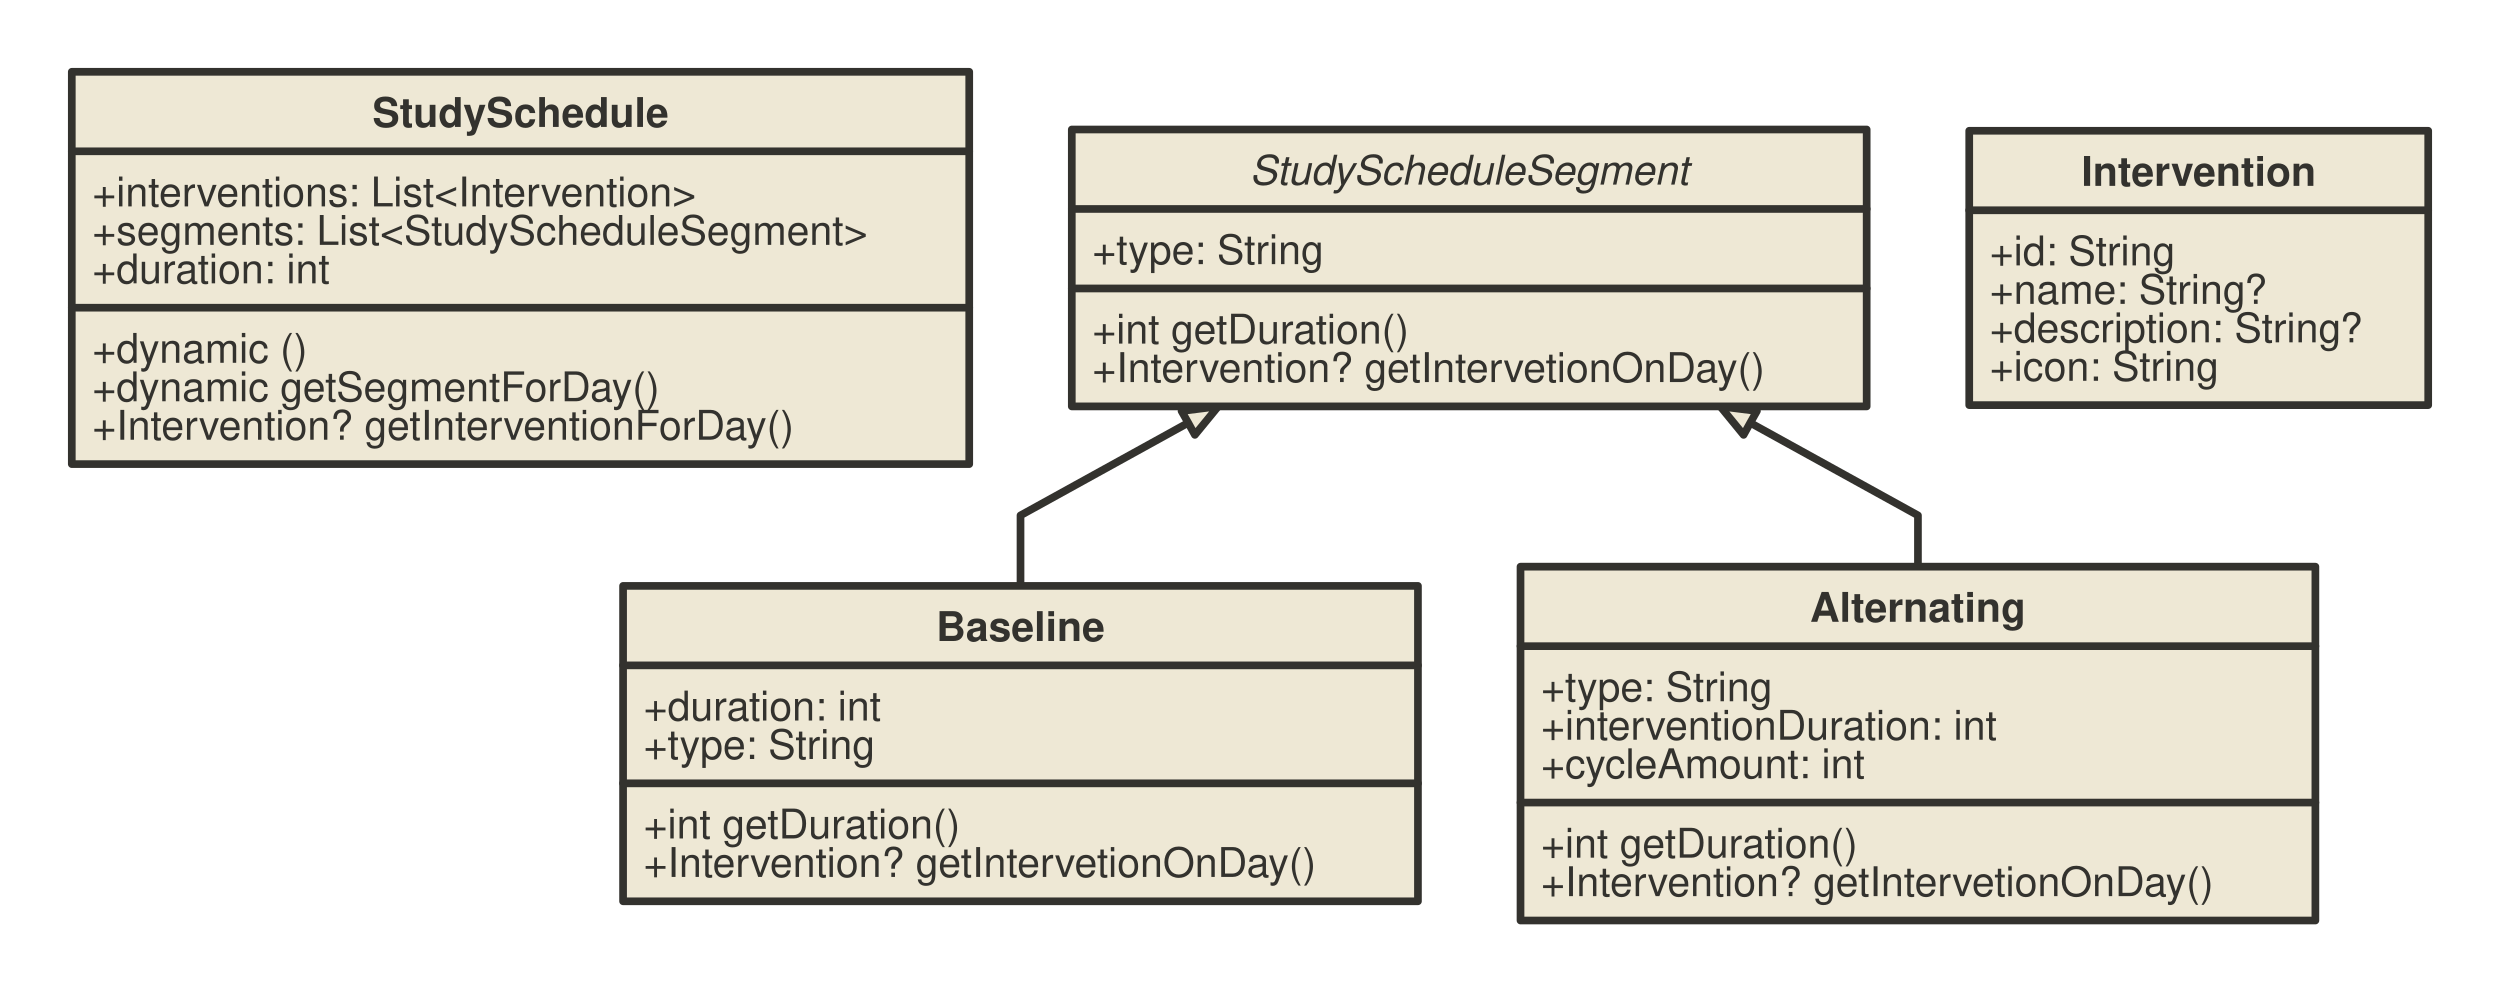
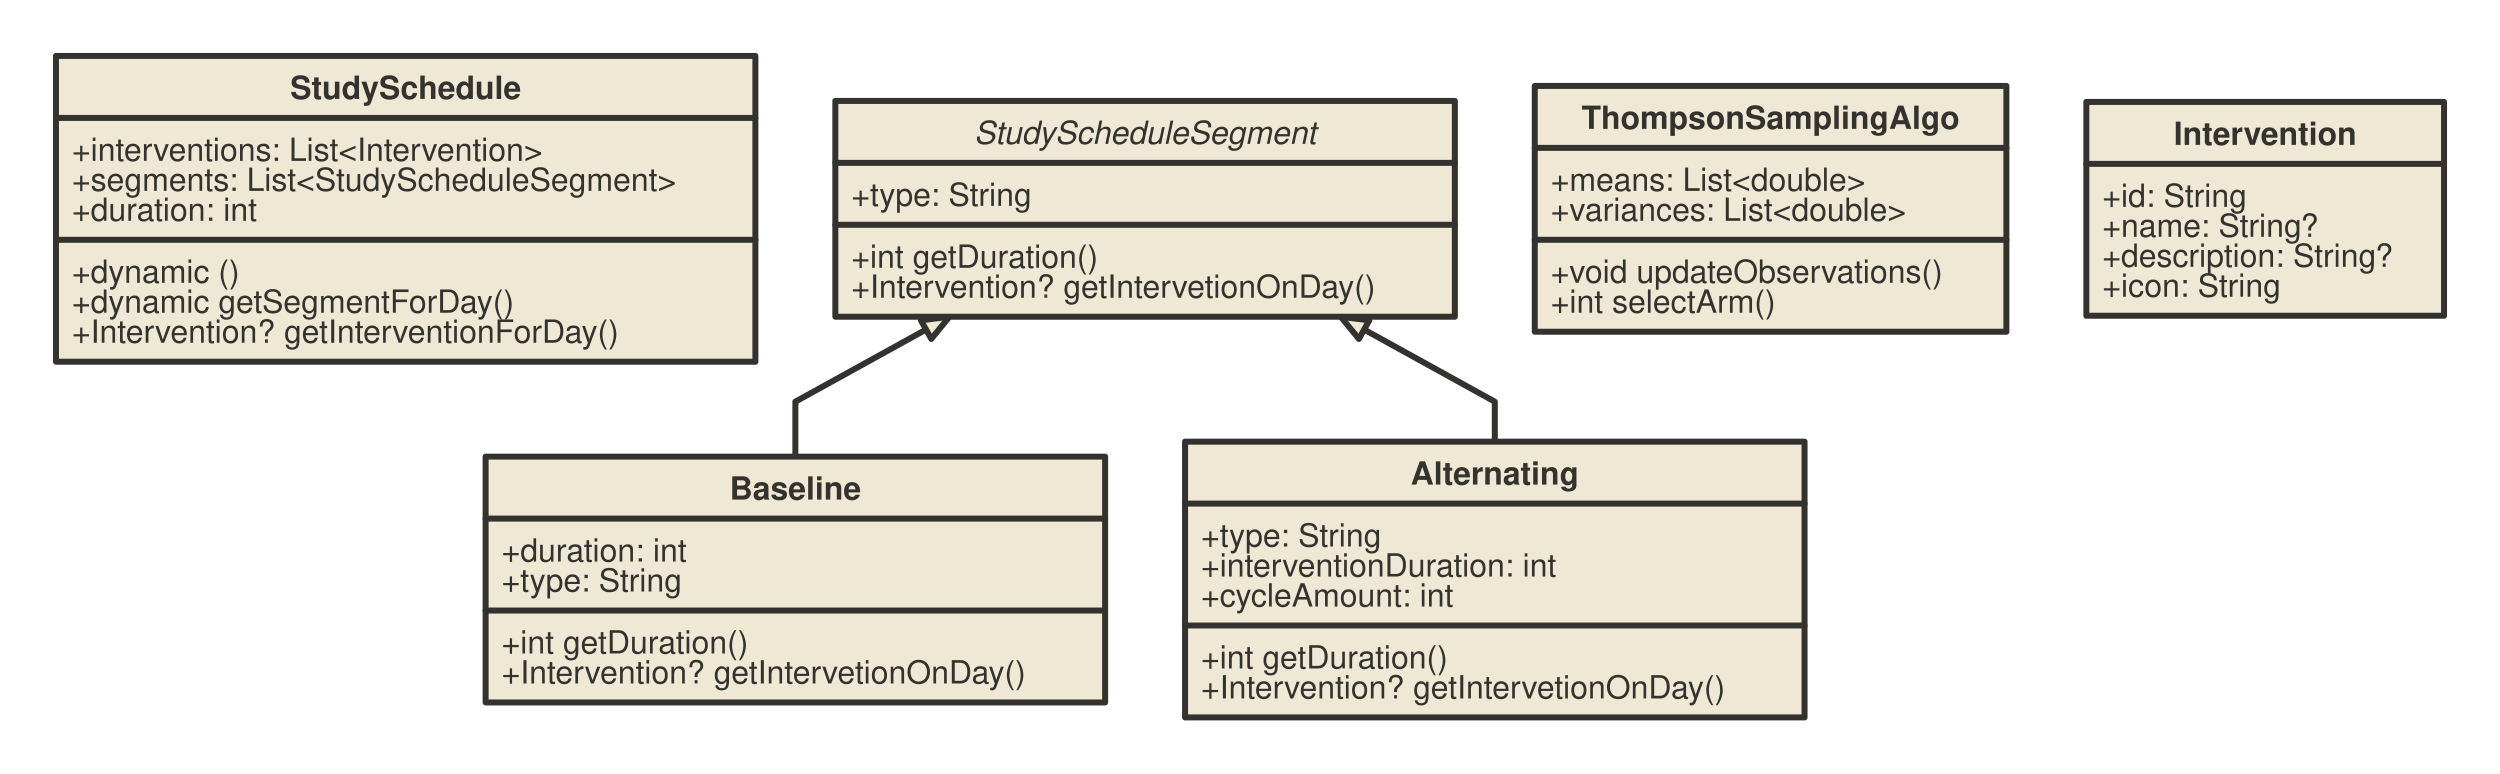
- <svg xmlns="http://www.w3.org/2000/svg" version="1.1" baseProfile="full" width="975.0" height="387.0" viewbox="0 0 975 387">
+ <svg xmlns="http://www.w3.org/2000/svg" version="1.1" baseProfile="full" width="1251.0" height="387.0" viewbox="0 0 1251 387">
  <g stroke-width="1.0" text-align="left" font="12pt Helvetica, Arial, sans-serif" font-size="12pt" font-family="Helvetica" font-weight="normal" font-style="normal">
    <g font-family="Helvetica" font-size="12pt" font-weight="bold" font-style="normal" stroke-width="3.0" stroke-linejoin="round" stroke-linecap="round" stroke="#33322E">
      <g stroke="transparent" fill="transparent">
-         <rect x="0.0" y="0.0" height="387.0" width="975.0" stroke="none" />
+         <rect x="0.0" y="0.0" height="387.0" width="1251.0" stroke="none" />
      </g>
      <g transform="translate(8, 8)" fill="#33322E">
        <g transform="translate(20, 20)" fill="#eee8d5" font-family="Helvetica" font-size="12pt" font-weight="normal" font-style="normal">
          <path d="M435.4 136.9 L370 173 L370 200.5 L370.0 200.5 " fill="none" />
          <path d="M438.0 141.6 L435.4 136.9 L432.8 132.3 L447.1 130.5 Z" />
          <path d="M654.6 136.9 L720 173 L720 193 L720.0 193.0 " fill="none" />
          <path d="M657.2 132.3 L654.6 136.9 L652.0 141.6 L642.9 130.5 Z" />
          <g data-name="StudySchedule">
            <g fill="#eee8d5" stroke="#33322E" data-name="StudySchedule">
              <rect x="0.0" y="0.0" height="153.0" width="350.0" data-name="StudySchedule" />
              <path d="M0.0 31.0 L350.0 31.0" fill="none" data-name="StudySchedule" />
              <path d="M0.0 92.0 L350.0 92.0" fill="none" data-name="StudySchedule" />
            </g>
            <g transform="translate(0, 0)" font-family="Helvetica" font-size="12pt" font-weight="bold" font-style="normal" data-name="StudySchedule">
              <g transform="translate(8, 8)" fill="#33322E" text-align="center" data-name="StudySchedule">
                <text x="167.0" y="13.5" stroke="none" text-anchor="middle" data-name="StudySchedule">StudySchedule</text>
              </g>
            </g>
            <g transform="translate(0, 31)" font-family="Helvetica" font-size="12pt" font-weight="normal" font-style="normal" data-name="StudySchedule">
              <g transform="translate(8, 8)" fill="#33322E" text-align="left" data-name="StudySchedule">
                <text x="0.0" y="13.5" stroke="none" data-name="StudySchedule">+interventions: List&lt;Intervention&gt;</text>
                <text x="0.0" y="28.5" stroke="none" data-name="StudySchedule">+segments: List&lt;StudyScheduleSegment&gt;</text>
                <text x="0.0" y="43.5" stroke="none" data-name="StudySchedule">+duration: int</text>
              </g>
            </g>
            <g transform="translate(0, 92)" font-family="Helvetica" font-size="12pt" font-weight="normal" font-style="normal" data-name="StudySchedule">
              <g transform="translate(8, 8)" fill="#33322E" text-align="left" data-name="StudySchedule">
                <text x="0.0" y="13.5" stroke="none" data-name="StudySchedule">+dynamic ()</text>
                <text x="0.0" y="28.5" stroke="none" data-name="StudySchedule">+dynamic getSegmentForDay()</text>
                <text x="0.0" y="43.5" stroke="none" data-name="StudySchedule">+Intervention? getInterventionForDay()</text>
              </g>
            </g>
          </g>
          <g data-name="StudyScheduleSegment">
            <g fill="#eee8d5" stroke="#33322E" data-name="StudyScheduleSegment">
              <rect x="390.0" y="22.5" height="108.0" width="310.0" data-name="StudyScheduleSegment" />
              <path d="M390.0 53.5 L700.0 53.5" fill="none" data-name="StudyScheduleSegment" />
              <path d="M390.0 84.5 L700.0 84.5" fill="none" data-name="StudyScheduleSegment" />
            </g>
            <g transform="translate(390, 22.5)" font-family="Helvetica" font-size="12pt" font-weight="normal" font-style="italic" data-name="StudyScheduleSegment">
              <g transform="translate(8, 8)" fill="#33322E" text-align="center" data-name="StudyScheduleSegment">
                <text x="147.0" y="13.5" stroke="none" text-anchor="middle" data-name="StudyScheduleSegment">StudyScheduleSegment</text>
              </g>
            </g>
            <g transform="translate(390, 53.5)" font-family="Helvetica" font-size="12pt" font-weight="normal" font-style="normal" data-name="StudyScheduleSegment">
              <g transform="translate(8, 8)" fill="#33322E" text-align="left" data-name="StudyScheduleSegment">
                <text x="0.0" y="13.5" stroke="none" data-name="StudyScheduleSegment">+type: String</text>
              </g>
            </g>
            <g transform="translate(390, 84.5)" font-family="Helvetica" font-size="12pt" font-weight="normal" font-style="normal" data-name="StudyScheduleSegment">
              <g transform="translate(8, 8)" fill="#33322E" text-align="left" data-name="StudyScheduleSegment">
                <text x="0.0" y="13.5" stroke="none" data-name="StudyScheduleSegment">+int getDuration()</text>
                <text x="0.0" y="28.5" stroke="none" data-name="StudyScheduleSegment">+Intervention? getIntervetionOnDay()</text>
              </g>
            </g>
          </g>
          <g data-name="Baseline">
            <g fill="#eee8d5" stroke="#33322E" data-name="Baseline">
              <rect x="215.0" y="200.5" height="123.0" width="310.0" data-name="Baseline" />
              <path d="M215.0 231.5 L525.0 231.5" fill="none" data-name="Baseline" />
              <path d="M215.0 277.5 L525.0 277.5" fill="none" data-name="Baseline" />
            </g>
            <g transform="translate(215, 200.5)" font-family="Helvetica" font-size="12pt" font-weight="bold" font-style="normal" data-name="Baseline">
              <g transform="translate(8, 8)" fill="#33322E" text-align="center" data-name="Baseline">
                <text x="147.0" y="13.5" stroke="none" text-anchor="middle" data-name="Baseline">Baseline</text>
              </g>
            </g>
            <g transform="translate(215, 231.5)" font-family="Helvetica" font-size="12pt" font-weight="normal" font-style="normal" data-name="Baseline">
              <g transform="translate(8, 8)" fill="#33322E" text-align="left" data-name="Baseline">
                <text x="0.0" y="13.5" stroke="none" data-name="Baseline">+duration: int</text>
                <text x="0.0" y="28.5" stroke="none" data-name="Baseline">+type: String</text>
              </g>
            </g>
            <g transform="translate(215, 277.5)" font-family="Helvetica" font-size="12pt" font-weight="normal" font-style="normal" data-name="Baseline">
              <g transform="translate(8, 8)" fill="#33322E" text-align="left" data-name="Baseline">
                <text x="0.0" y="13.5" stroke="none" data-name="Baseline">+int getDuration()</text>
                <text x="0.0" y="28.5" stroke="none" data-name="Baseline">+Intervention? getIntervetionOnDay()</text>
              </g>
            </g>
          </g>
          <g data-name="Alternating">
            <g fill="#eee8d5" stroke="#33322E" data-name="Alternating">
              <rect x="565.0" y="193.0" height="138.0" width="310.0" data-name="Alternating" />
              <path d="M565.0 224.0 L875.0 224.0" fill="none" data-name="Alternating" />
              <path d="M565.0 285.0 L875.0 285.0" fill="none" data-name="Alternating" />
            </g>
            <g transform="translate(565, 193)" font-family="Helvetica" font-size="12pt" font-weight="bold" font-style="normal" data-name="Alternating">
              <g transform="translate(8, 8)" fill="#33322E" text-align="center" data-name="Alternating">
                <text x="147.0" y="13.5" stroke="none" text-anchor="middle" data-name="Alternating">Alternating</text>
              </g>
            </g>
            <g transform="translate(565, 224)" font-family="Helvetica" font-size="12pt" font-weight="normal" font-style="normal" data-name="Alternating">
              <g transform="translate(8, 8)" fill="#33322E" text-align="left" data-name="Alternating">
                <text x="0.0" y="13.5" stroke="none" data-name="Alternating">+type: String</text>
                <text x="0.0" y="28.5" stroke="none" data-name="Alternating">+interventionDuration: int</text>
                <text x="0.0" y="43.5" stroke="none" data-name="Alternating">+cycleAmount: int</text>
              </g>
            </g>
            <g transform="translate(565, 285)" font-family="Helvetica" font-size="12pt" font-weight="normal" font-style="normal" data-name="Alternating">
              <g transform="translate(8, 8)" fill="#33322E" text-align="left" data-name="Alternating">
                <text x="0.0" y="13.5" stroke="none" data-name="Alternating">+int getDuration()</text>
                <text x="0.0" y="28.5" stroke="none" data-name="Alternating">+Intervention? getIntervetionOnDay()</text>
              </g>
            </g>
          </g>
+           <g data-name="ThompsonSamplingAlgo">
+             <g fill="#eee8d5" stroke="#33322E" data-name="ThompsonSamplingAlgo">
+               <rect x="740.0" y="15.0" height="123.0" width="236.0" data-name="ThompsonSamplingAlgo" />
+               <path d="M740.0 46.0 L976.0 46.0" fill="none" data-name="ThompsonSamplingAlgo" />
+               <path d="M740.0 92.0 L976.0 92.0" fill="none" data-name="ThompsonSamplingAlgo" />
+             </g>
+             <g transform="translate(740, 15)" font-family="Helvetica" font-size="12pt" font-weight="bold" font-style="normal" data-name="ThompsonSamplingAlgo">
+               <g transform="translate(8, 8)" fill="#33322E" text-align="center" data-name="ThompsonSamplingAlgo">
+                 <text x="110.0" y="13.5" stroke="none" text-anchor="middle" data-name="ThompsonSamplingAlgo">ThompsonSamplingAlgo</text>
+               </g>
+             </g>
+             <g transform="translate(740, 46)" font-family="Helvetica" font-size="12pt" font-weight="normal" font-style="normal" data-name="ThompsonSamplingAlgo">
+               <g transform="translate(8, 8)" fill="#33322E" text-align="left" data-name="ThompsonSamplingAlgo">
+                 <text x="0.0" y="13.5" stroke="none" data-name="ThompsonSamplingAlgo">+means: List&lt;double&gt;</text>
+                 <text x="0.0" y="28.5" stroke="none" data-name="ThompsonSamplingAlgo">+variances: List&lt;double&gt;</text>
+               </g>
+             </g>
+             <g transform="translate(740, 92)" font-family="Helvetica" font-size="12pt" font-weight="normal" font-style="normal" data-name="ThompsonSamplingAlgo">
+               <g transform="translate(8, 8)" fill="#33322E" text-align="left" data-name="ThompsonSamplingAlgo">
+                 <text x="0.0" y="13.5" stroke="none" data-name="ThompsonSamplingAlgo">+void updateObservations()</text>
+                 <text x="0.0" y="28.5" stroke="none" data-name="ThompsonSamplingAlgo">+int selectArm()</text>
+               </g>
+             </g>
+           </g>
          <g data-name="Intervention">
            <g fill="#eee8d5" stroke="#33322E" data-name="Intervention">
-               <rect x="740.0" y="23.0" height="107.0" width="179.0" data-name="Intervention" />
-               <path d="M740.0 54.0 L919.0 54.0" fill="none" data-name="Intervention" />
+               <rect x="1016.0" y="23.0" height="107.0" width="179.0" data-name="Intervention" />
+               <path d="M1016.0 54.0 L1195.0 54.0" fill="none" data-name="Intervention" />
            </g>
-             <g transform="translate(740, 23)" font-family="Helvetica" font-size="12pt" font-weight="bold" font-style="normal" data-name="Intervention">
+             <g transform="translate(1016, 23)" font-family="Helvetica" font-size="12pt" font-weight="bold" font-style="normal" data-name="Intervention">
              <g transform="translate(8, 8)" fill="#33322E" text-align="center" data-name="Intervention">
                <text x="81.5" y="13.5" stroke="none" text-anchor="middle" data-name="Intervention">Intervention</text>
              </g>
            </g>
-             <g transform="translate(740, 54)" font-family="Helvetica" font-size="12pt" font-weight="normal" font-style="normal" data-name="Intervention">
+             <g transform="translate(1016, 54)" font-family="Helvetica" font-size="12pt" font-weight="normal" font-style="normal" data-name="Intervention">
              <g transform="translate(8, 8)" fill="#33322E" text-align="left" data-name="Intervention">
                <text x="0.0" y="13.5" stroke="none" data-name="Intervention">+id: String</text>
                <text x="0.0" y="28.5" stroke="none" data-name="Intervention">+name: String?</text>
                <text x="0.0" y="43.5" stroke="none" data-name="Intervention">+description: String?</text>
                <text x="0.0" y="58.5" stroke="none" data-name="Intervention">+icon: String</text>
              </g>
            </g>
          </g>
        </g>
      </g>
    </g>
  </g>
</svg>
